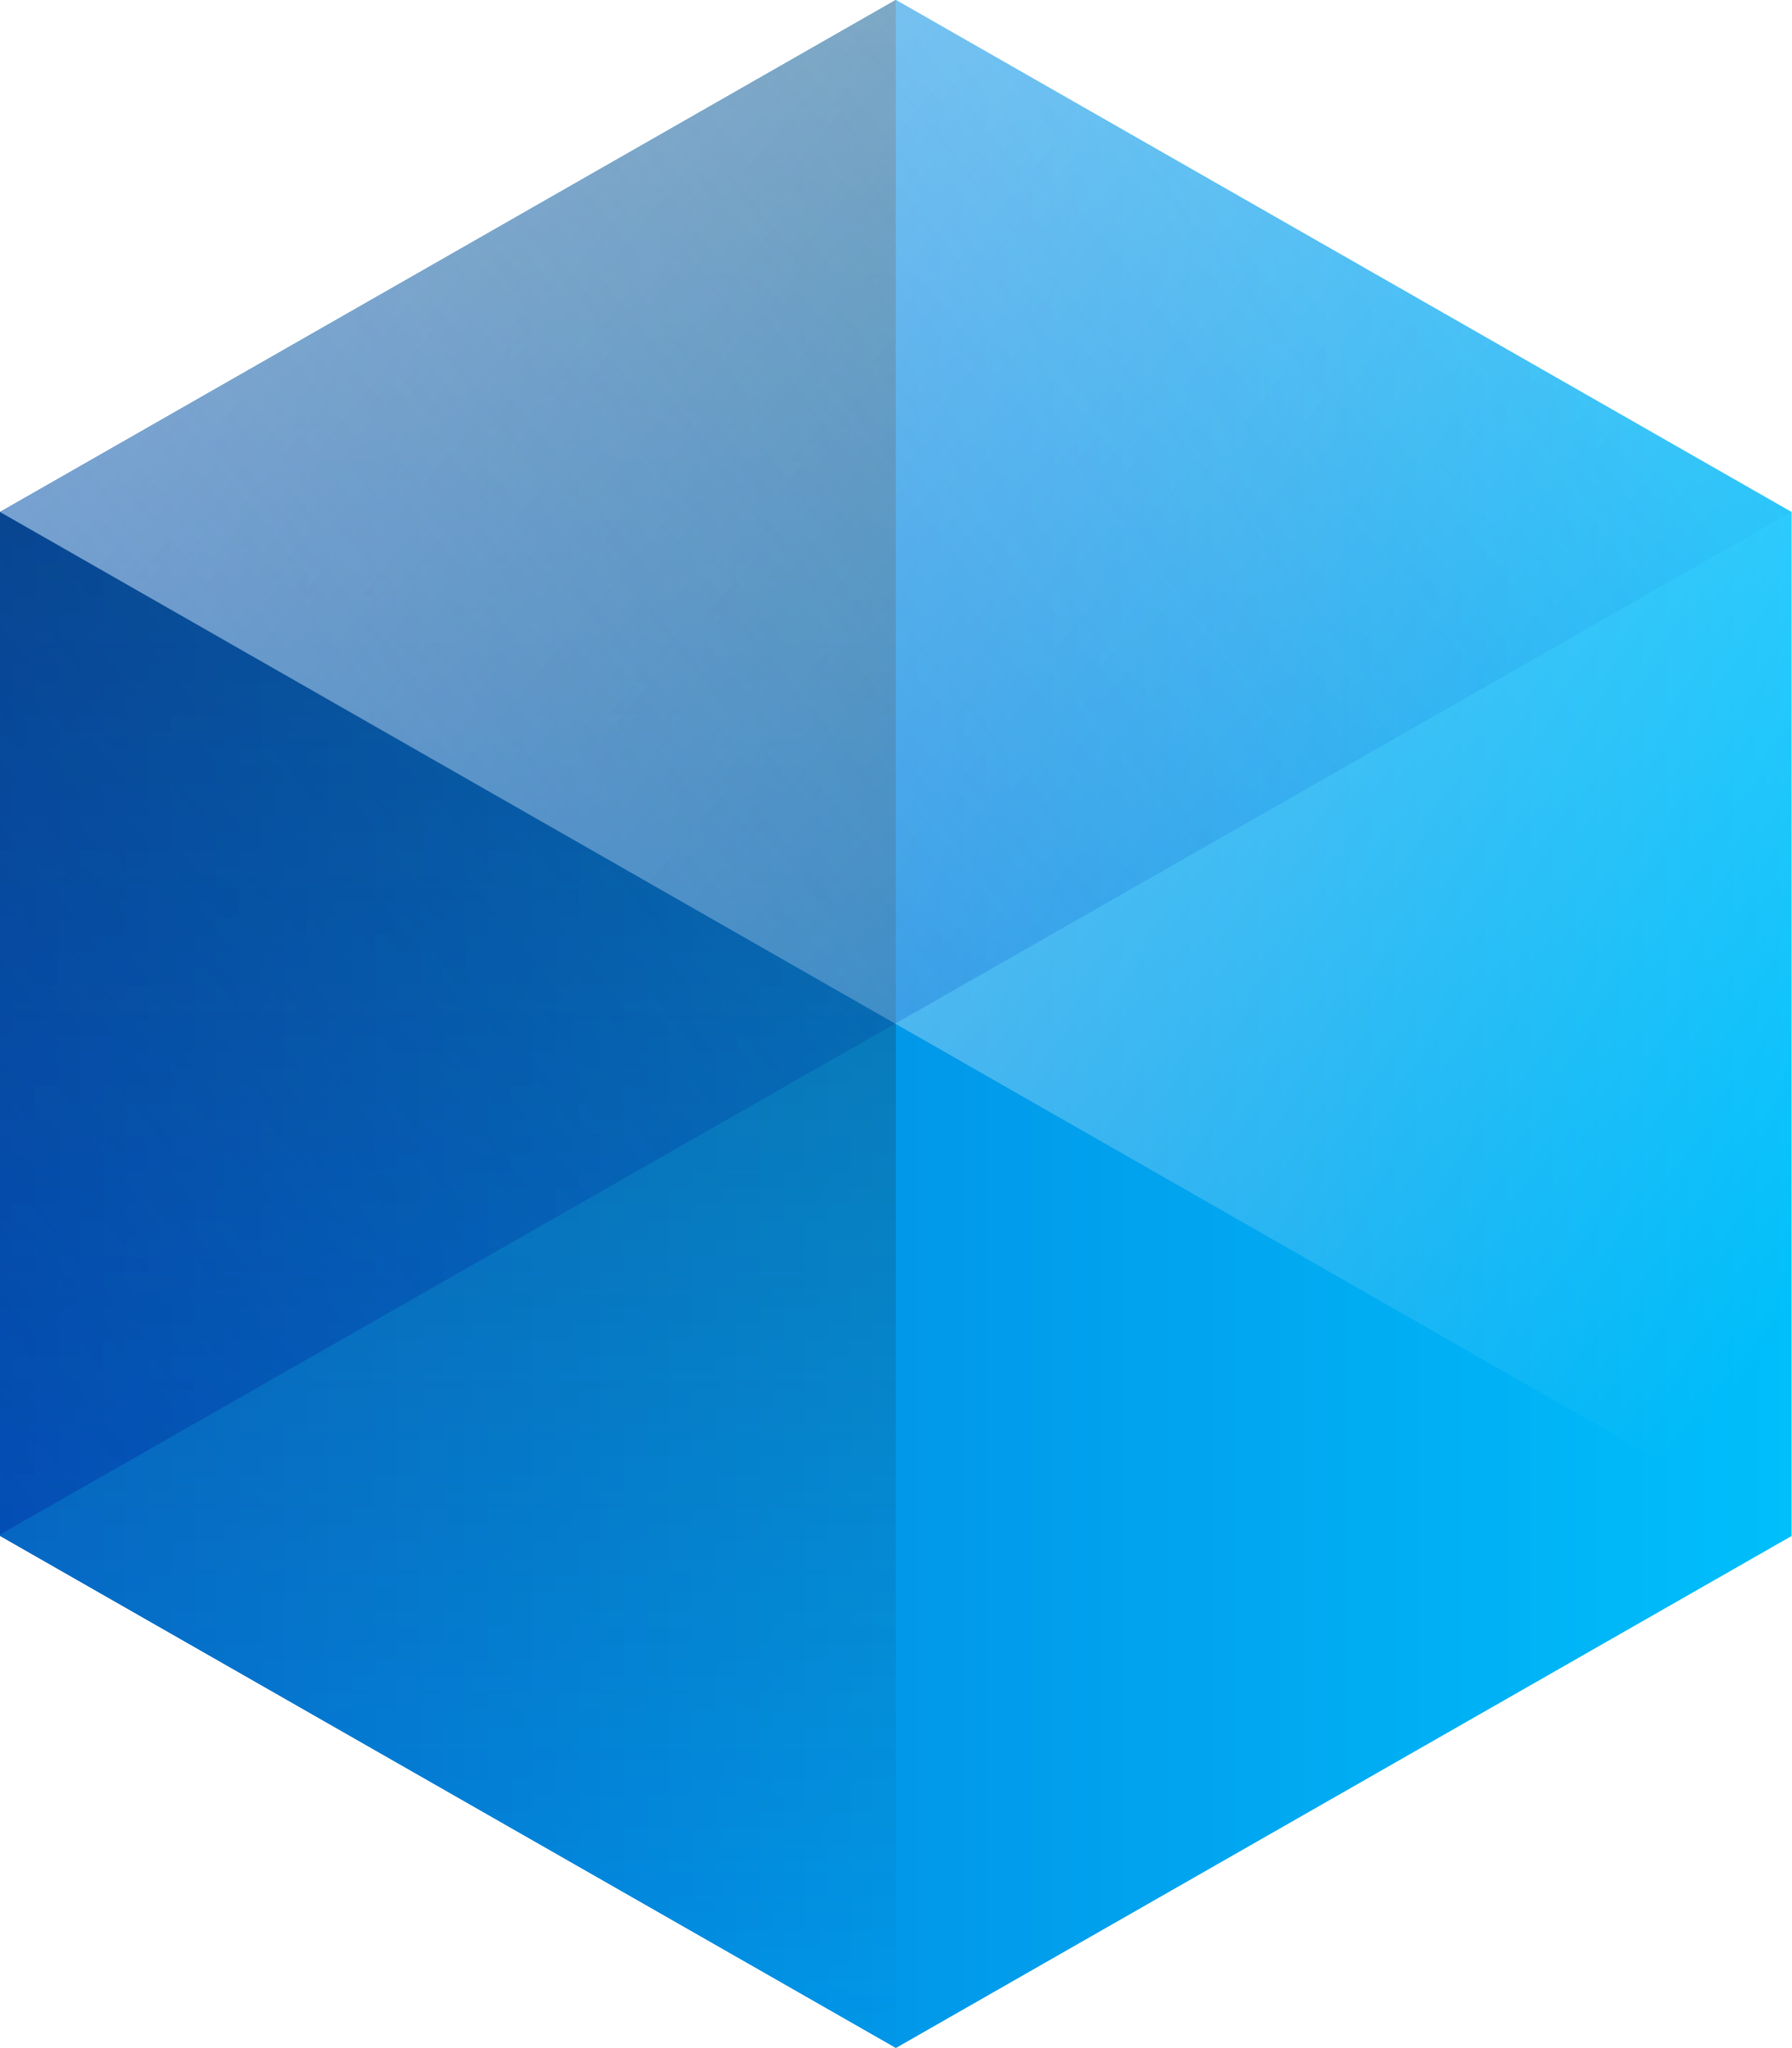
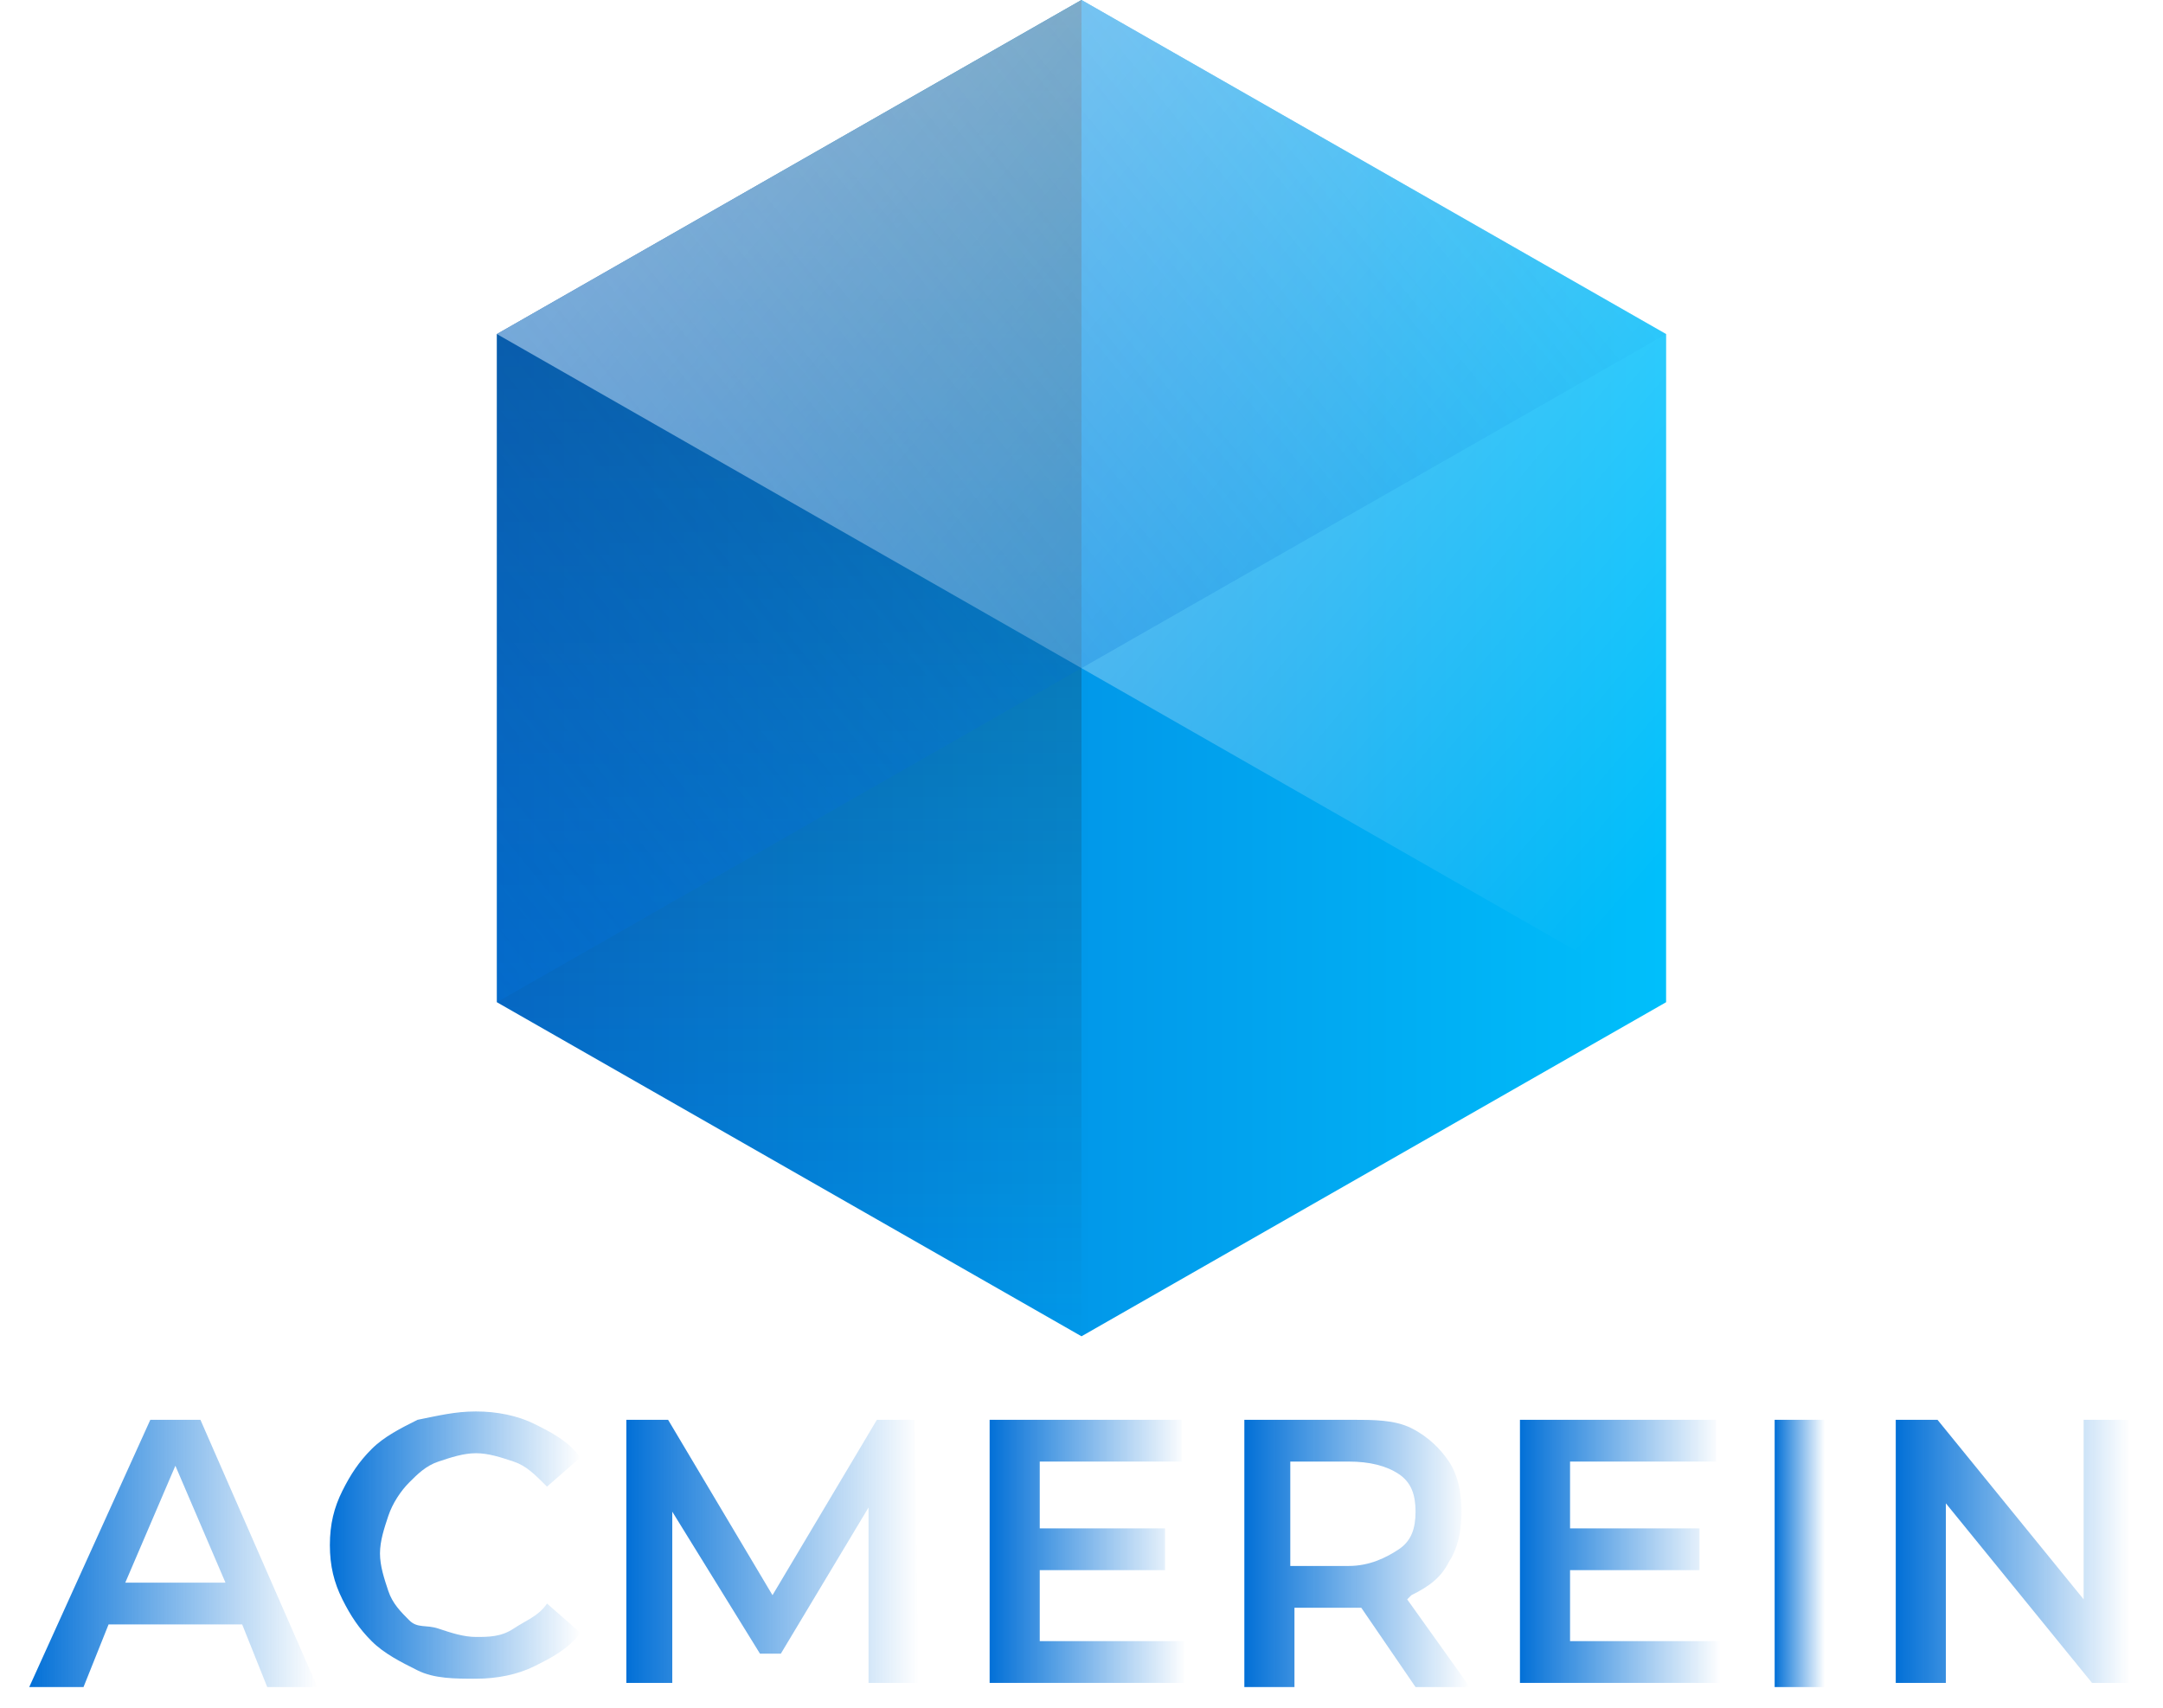
- <svg xmlns="http://www.w3.org/2000/svg" width="28" height="32">
-   <defs>
-     <linearGradient x1="50%" y1="0%" x2="50%" y2="100%" id="a">
-       <stop stop-color="#00BFFB" offset="0%" />
-       <stop stop-color="#0270D7" offset="100%" />
+ <svg xmlns="http://www.w3.org/2000/svg" version="1.1" id="Layer_1" x="0px" y="0px" viewBox="0 0 51.8 40.9" style="enable-background:new 0 0 51.8 40.9;" xml:space="preserve">
+   <style type="text/css">
+ 	.st0{fill-rule:evenodd;clip-rule:evenodd;fill:url(#SVGID_1_);}
+ 	.st1{fill-rule:evenodd;clip-rule:evenodd;fill:url(#SVGID_00000036244299714889604670000017752578834954156934_);}
+ 	.st2{fill-rule:evenodd;clip-rule:evenodd;fill:url(#SVGID_00000089573528215665340030000015841948137286780848_);}
+ 	
+ 		.st3{fill-rule:evenodd;clip-rule:evenodd;fill:url(#SVGID_00000066496592202543528590000008350137272243630782_);fill-opacity:0.48;}
+ 	.st4{fill:url(#SVGID_00000113311922592015311940000003721048458920711349_);}
+ 	.st5{fill:url(#SVGID_00000051380524364119799260000006990799983784377219_);}
+ 	.st6{fill:url(#SVGID_00000130636871188719021390000009762346535455284620_);}
+ 	.st7{fill:url(#SVGID_00000181789424922577367140000004680329151650537600_);}
+ 	.st8{fill:url(#SVGID_00000010289683440979385150000017021496376909834682_);}
+ 	.st9{fill:url(#SVGID_00000114070903677558550600000001872265414726155400_);}
+ 	.st10{fill:url(#SVGID_00000168079246170786419320000006737589907124123559_);}
+ 	.st11{fill:url(#SVGID_00000079483483929009458870000000696268224074642564_);}
+ </style>
+   <g>
+     <linearGradient id="SVGID_1_" gradientUnits="userSpaceOnUse" x1="-996.659" y1="-34.714" x2="-996.659" y2="-33.714" gradientTransform="matrix(1.959435e-15 32 -28 1.714506e-15 -932.0977 31909.096)">
+       <stop offset="0" style="stop-color:#00BFFB" />
+       <stop offset="1" style="stop-color:#0270D7" />
    </linearGradient>
-     <linearGradient x1="50%" y1="0%" x2="50%" y2="100%" id="b">
-       <stop stop-color="#1F232A" stop-opacity=".48" offset="0%" />
-       <stop stop-color="#1F2329" stop-opacity="0" offset="100%" />
+     <path class="st0" d="M39.9,8l-14-8l-14,8v16l14,8l14-8V8z" />
+     <linearGradient id="SVGID_00000127021692709371959270000014930529570267859590_" gradientUnits="userSpaceOnUse" x1="-994.168" y1="78.938" x2="-994.168" y2="79.938" gradientTransform="matrix(14 0 0 32 13937.258 -2526)">
+       <stop offset="0" style="stop-color:#1F232A;stop-opacity:0.48" />
+       <stop offset="1" style="stop-color:#1F2329;stop-opacity:0" />
    </linearGradient>
-     <linearGradient x1="87.665%" y1="103.739%" x2="-3.169%" y2="38.807%" id="c">
-       <stop stop-color="#FFF" stop-opacity="0" offset="0%" />
-       <stop stop-color="#FFF" stop-opacity=".64" offset="100%" />
+     <path style="fill-rule:evenodd;clip-rule:evenodd;fill:url(#SVGID_00000127021692709371959270000014930529570267859590_);" d="   M25.9,0v32l-14-8V8L25.9,0z" />
+     <linearGradient id="SVGID_00000157281329481864387430000013994323183200935818_" gradientUnits="userSpaceOnUse" x1="-1032.3" y1="104.666" x2="-1033.208" y2="104.017" gradientTransform="matrix(28 0 0 24 28946.613 -2494)">
+       <stop offset="0" style="stop-color:#FFFFFF;stop-opacity:0" />
+       <stop offset="1" style="stop-color:#FFFFFF;stop-opacity:0.64" />
    </linearGradient>
-     <linearGradient x1="-14.104%" y1="111.262%" x2="109.871%" y2="26.355%" id="d">
-       <stop stop-color="#0270D7" offset="0%" />
-       <stop stop-color="#0270D7" stop-opacity="0" offset="100%" />
+     <path style="fill-rule:evenodd;clip-rule:evenodd;fill:url(#SVGID_00000157281329481864387430000013994323183200935818_);" d="   M39.9,24l-28-16l14-8l14,8V24z" />
+     <linearGradient id="SVGID_00000176011436595099743490000011670955261193956530_" gradientUnits="userSpaceOnUse" x1="-1033.682" y1="104.889" x2="-1032.442" y2="104.04" gradientTransform="matrix(28 0 0 23.978 28946.613 -2493.913)">
+       <stop offset="0" style="stop-color:#0270D7" />
+       <stop offset="1" style="stop-color:#0270D7;stop-opacity:0" />
    </linearGradient>
-   </defs>
-   <g fill="none" fill-rule="evenodd">
-     <path fill="url(#a)" transform="rotate(90 14 16)" d="M6 2l-8 13.999L6 30h16l8-14.001L22 2z" />
-     <path fill="url(#b)" d="M14 0v32L0 24V8z" />
-     <path fill="url(#c)" d="M28 24L0 8l14.001-8L28 8z" />
-     <path fill-opacity=".48" fill="url(#d)" style="mix-blend-mode:multiply" d="M28 8L0 23.978V8l14.001-8L28 8z" />
+     <path style="fill-rule:evenodd;clip-rule:evenodd;fill:url(#SVGID_00000176011436595099743490000011670955261193956530_);fill-opacity:0.48;" d="   M39.9,8l-28,16V8l14-8L39.9,8z" />
+   </g>
+   <g>
+     <g>
+       <linearGradient id="SVGID_00000121252370862146852920000010129462160375229875_" gradientUnits="userSpaceOnUse" x1="0.7" y1="37.2" x2="7.6" y2="37.2">
+         <stop offset="0" style="stop-color:#0270D7" />
+         <stop offset="1" style="stop-color:#0270D7;stop-opacity:0" />
+       </linearGradient>
+       <path style="fill:url(#SVGID_00000121252370862146852920000010129462160375229875_);" d="M3.6,34l-2.9,6.4H2l0.6-1.5h3.2l0.6,1.5    h1.2L4.8,34H3.6z M3,37.9l1.2-2.8l1.2,2.8H3z" />
+       <linearGradient id="SVGID_00000002342126961689611740000016030818400378774945_" gradientUnits="userSpaceOnUse" x1="7.9" y1="37" x2="13.9" y2="37">
+         <stop offset="0" style="stop-color:#0270D7" />
+         <stop offset="1" style="stop-color:#0270D7;stop-opacity:0" />
+       </linearGradient>
+       <path style="fill:url(#SVGID_00000002342126961689611740000016030818400378774945_);" d="M9.8,35.5c0.2-0.2,0.4-0.4,0.7-0.5    s0.6-0.2,0.9-0.2c0.3,0,0.6,0.1,0.9,0.2s0.5,0.3,0.8,0.6l0.8-0.7c-0.3-0.4-0.7-0.6-1.1-0.8c-0.4-0.2-0.9-0.3-1.4-0.3    S10.5,33.9,10,34c-0.4,0.2-0.8,0.4-1.1,0.7s-0.5,0.6-0.7,1S7.9,36.5,7.9,37s0.1,0.9,0.3,1.3c0.2,0.4,0.4,0.7,0.7,1S9.6,39.8,10,40    c0.4,0.2,0.9,0.2,1.4,0.2s1-0.1,1.4-0.3s0.8-0.4,1.1-0.8l-0.8-0.7c-0.2,0.3-0.5,0.4-0.8,0.6s-0.6,0.2-0.9,0.2    c-0.3,0-0.6-0.1-0.9-0.2s-0.5,0-0.7-0.2s-0.4-0.4-0.5-0.7s-0.2-0.6-0.2-0.9s0.1-0.6,0.2-0.9C9.4,36,9.6,35.7,9.8,35.5z" />
+       <linearGradient id="SVGID_00000004537938064234494060000004201226787086067371_" gradientUnits="userSpaceOnUse" x1="15" y1="37.15" x2="22" y2="37.15">
+         <stop offset="0" style="stop-color:#0270D7" />
+         <stop offset="1" style="stop-color:#0270D7;stop-opacity:0" />
+       </linearGradient>
+       <polygon style="fill:url(#SVGID_00000004537938064234494060000004201226787086067371_);" points="21,34 18.5,38.2 16,34 15,34     15,40.3 16.1,40.3 16.1,36.2 18.2,39.6 18.7,39.6 20.8,36.1 20.8,40.3 22,40.3 21.9,34   " />
+       <linearGradient id="SVGID_00000147209499608675072200000003110941380831126958_" gradientUnits="userSpaceOnUse" x1="23.7" y1="37.15" x2="28.4" y2="37.15">
+         <stop offset="0" style="stop-color:#0270D7" />
+         <stop offset="1" style="stop-color:#0270D7;stop-opacity:0" />
+       </linearGradient>
+       <polygon style="fill:url(#SVGID_00000147209499608675072200000003110941380831126958_);" points="24.9,37.6 27.9,37.6 27.9,36.6     24.9,36.6 24.9,35 28.3,35 28.3,34 23.7,34 23.7,40.3 28.4,40.3 28.4,39.3 24.9,39.3   " />
+       <linearGradient id="SVGID_00000168112925421416897650000001108235845898140293_" gradientUnits="userSpaceOnUse" x1="29.8" y1="37.2" x2="35.2" y2="37.2">
+         <stop offset="0" style="stop-color:#0270D7" />
+         <stop offset="1" style="stop-color:#0270D7;stop-opacity:0" />
+       </linearGradient>
+       <path style="fill:url(#SVGID_00000168112925421416897650000001108235845898140293_);" d="M33.8,38.2c0.4-0.2,0.7-0.4,0.9-0.8    c0.2-0.3,0.3-0.7,0.3-1.2s-0.1-0.9-0.3-1.2s-0.5-0.6-0.9-0.8S32.9,34,32.4,34h-2.6v6.4H31v-1.9h1.4c0.1,0,0.2,0,0.2,0l1.3,1.9h1.3    l-1.5-2.1C33.8,38.2,33.8,38.2,33.8,38.2z M32.3,37.5h-1.4V35h1.4c0.5,0,0.9,0.1,1.2,0.3s0.4,0.5,0.4,0.9s-0.1,0.7-0.4,0.9    S32.8,37.5,32.3,37.5z" />
+       <linearGradient id="SVGID_00000079449136538971678210000003516336685484901507_" gradientUnits="userSpaceOnUse" x1="36.4" y1="37.15" x2="41.2" y2="37.15">
+         <stop offset="0" style="stop-color:#0270D7" />
+         <stop offset="1" style="stop-color:#0270D7;stop-opacity:0" />
+       </linearGradient>
+       <polygon style="fill:url(#SVGID_00000079449136538971678210000003516336685484901507_);" points="37.6,37.6 40.7,37.6 40.7,36.6     37.6,36.6 37.6,35 41.1,35 41.1,34 36.4,34 36.4,40.3 41.2,40.3 41.2,39.3 37.6,39.3   " />
+       <linearGradient id="SVGID_00000158751234263194546690000017897105606407829141_" gradientUnits="userSpaceOnUse" x1="42.5" y1="37.2" x2="43.7" y2="37.2">
+         <stop offset="0" style="stop-color:#0270D7" />
+         <stop offset="1" style="stop-color:#0270D7;stop-opacity:0" />
+       </linearGradient>
+       <rect x="42.5" y="34" style="fill:url(#SVGID_00000158751234263194546690000017897105606407829141_);" width="1.2" height="6.4" />
+       <linearGradient id="SVGID_00000178204992905729484210000008664989439052692620_" gradientUnits="userSpaceOnUse" x1="45.4" y1="37.15" x2="51" y2="37.15">
+         <stop offset="0" style="stop-color:#0270D7" />
+         <stop offset="1" style="stop-color:#0270D7;stop-opacity:0" />
+       </linearGradient>
+       <polygon style="fill:url(#SVGID_00000178204992905729484210000008664989439052692620_);" points="49.9,34 49.9,38.3 46.4,34     45.4,34 45.4,40.3 46.6,40.3 46.6,36 50.1,40.3 51,40.3 51,34   " />
+     </g>
  </g>
</svg>
